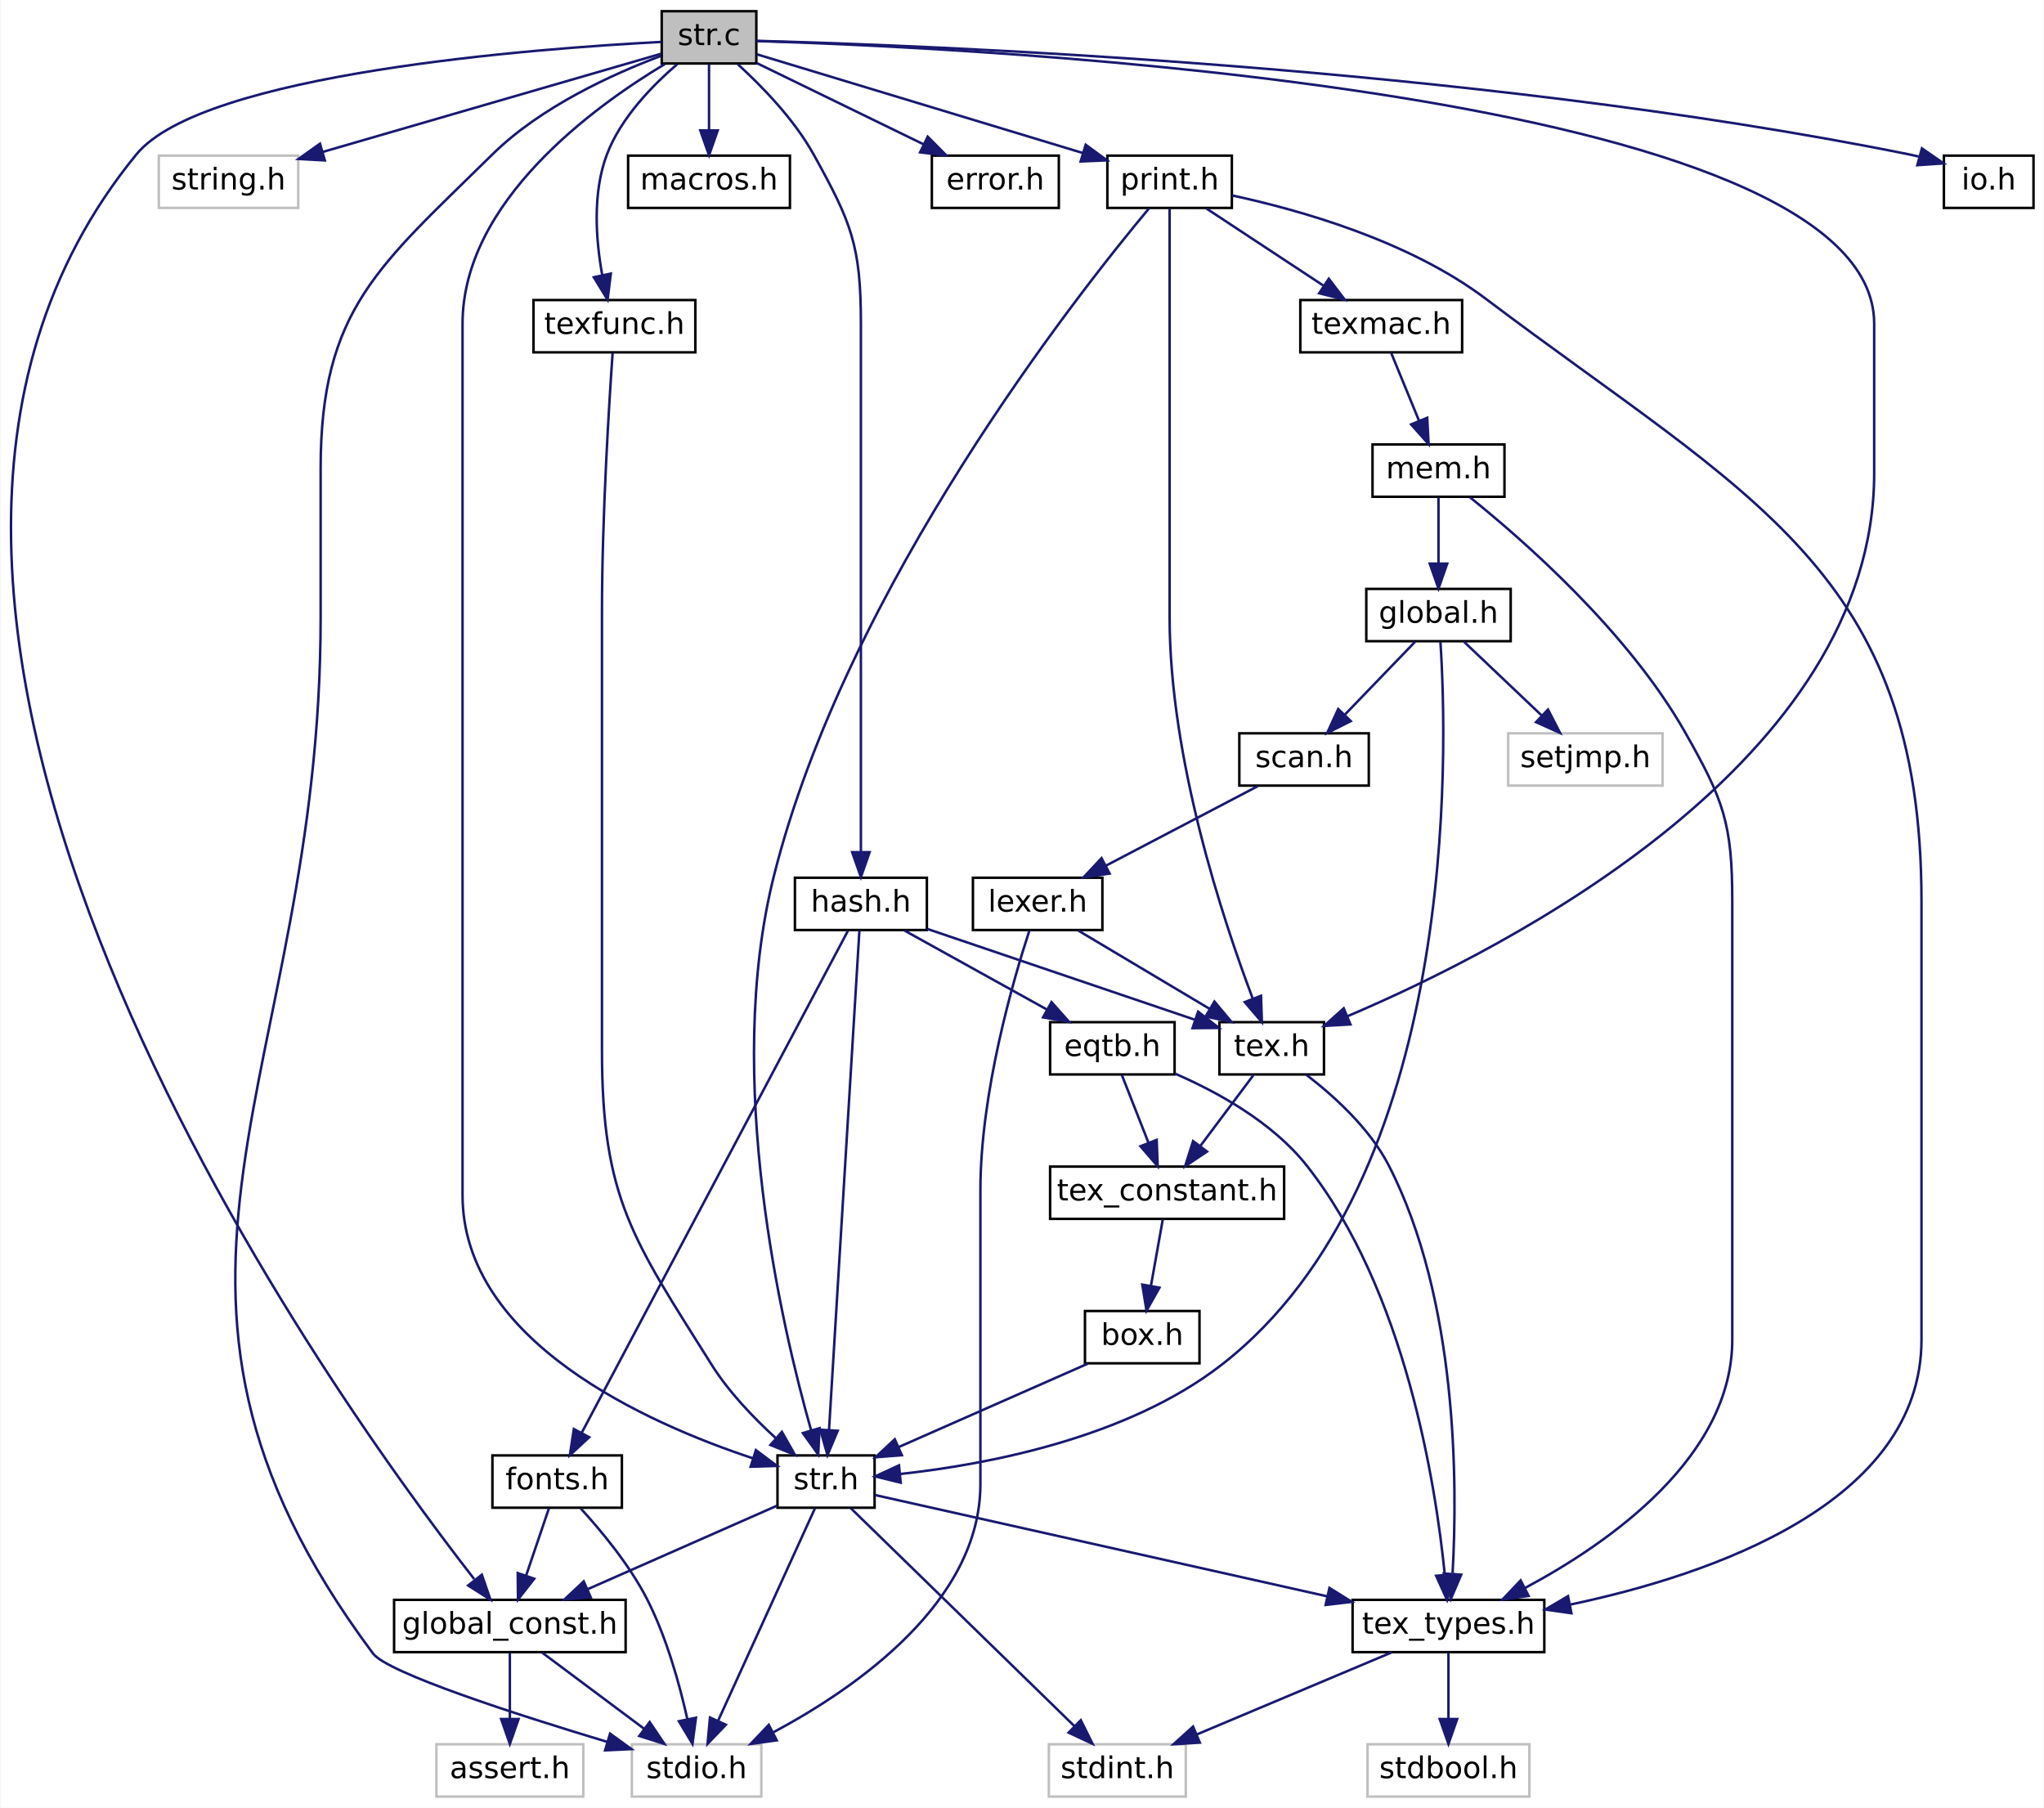
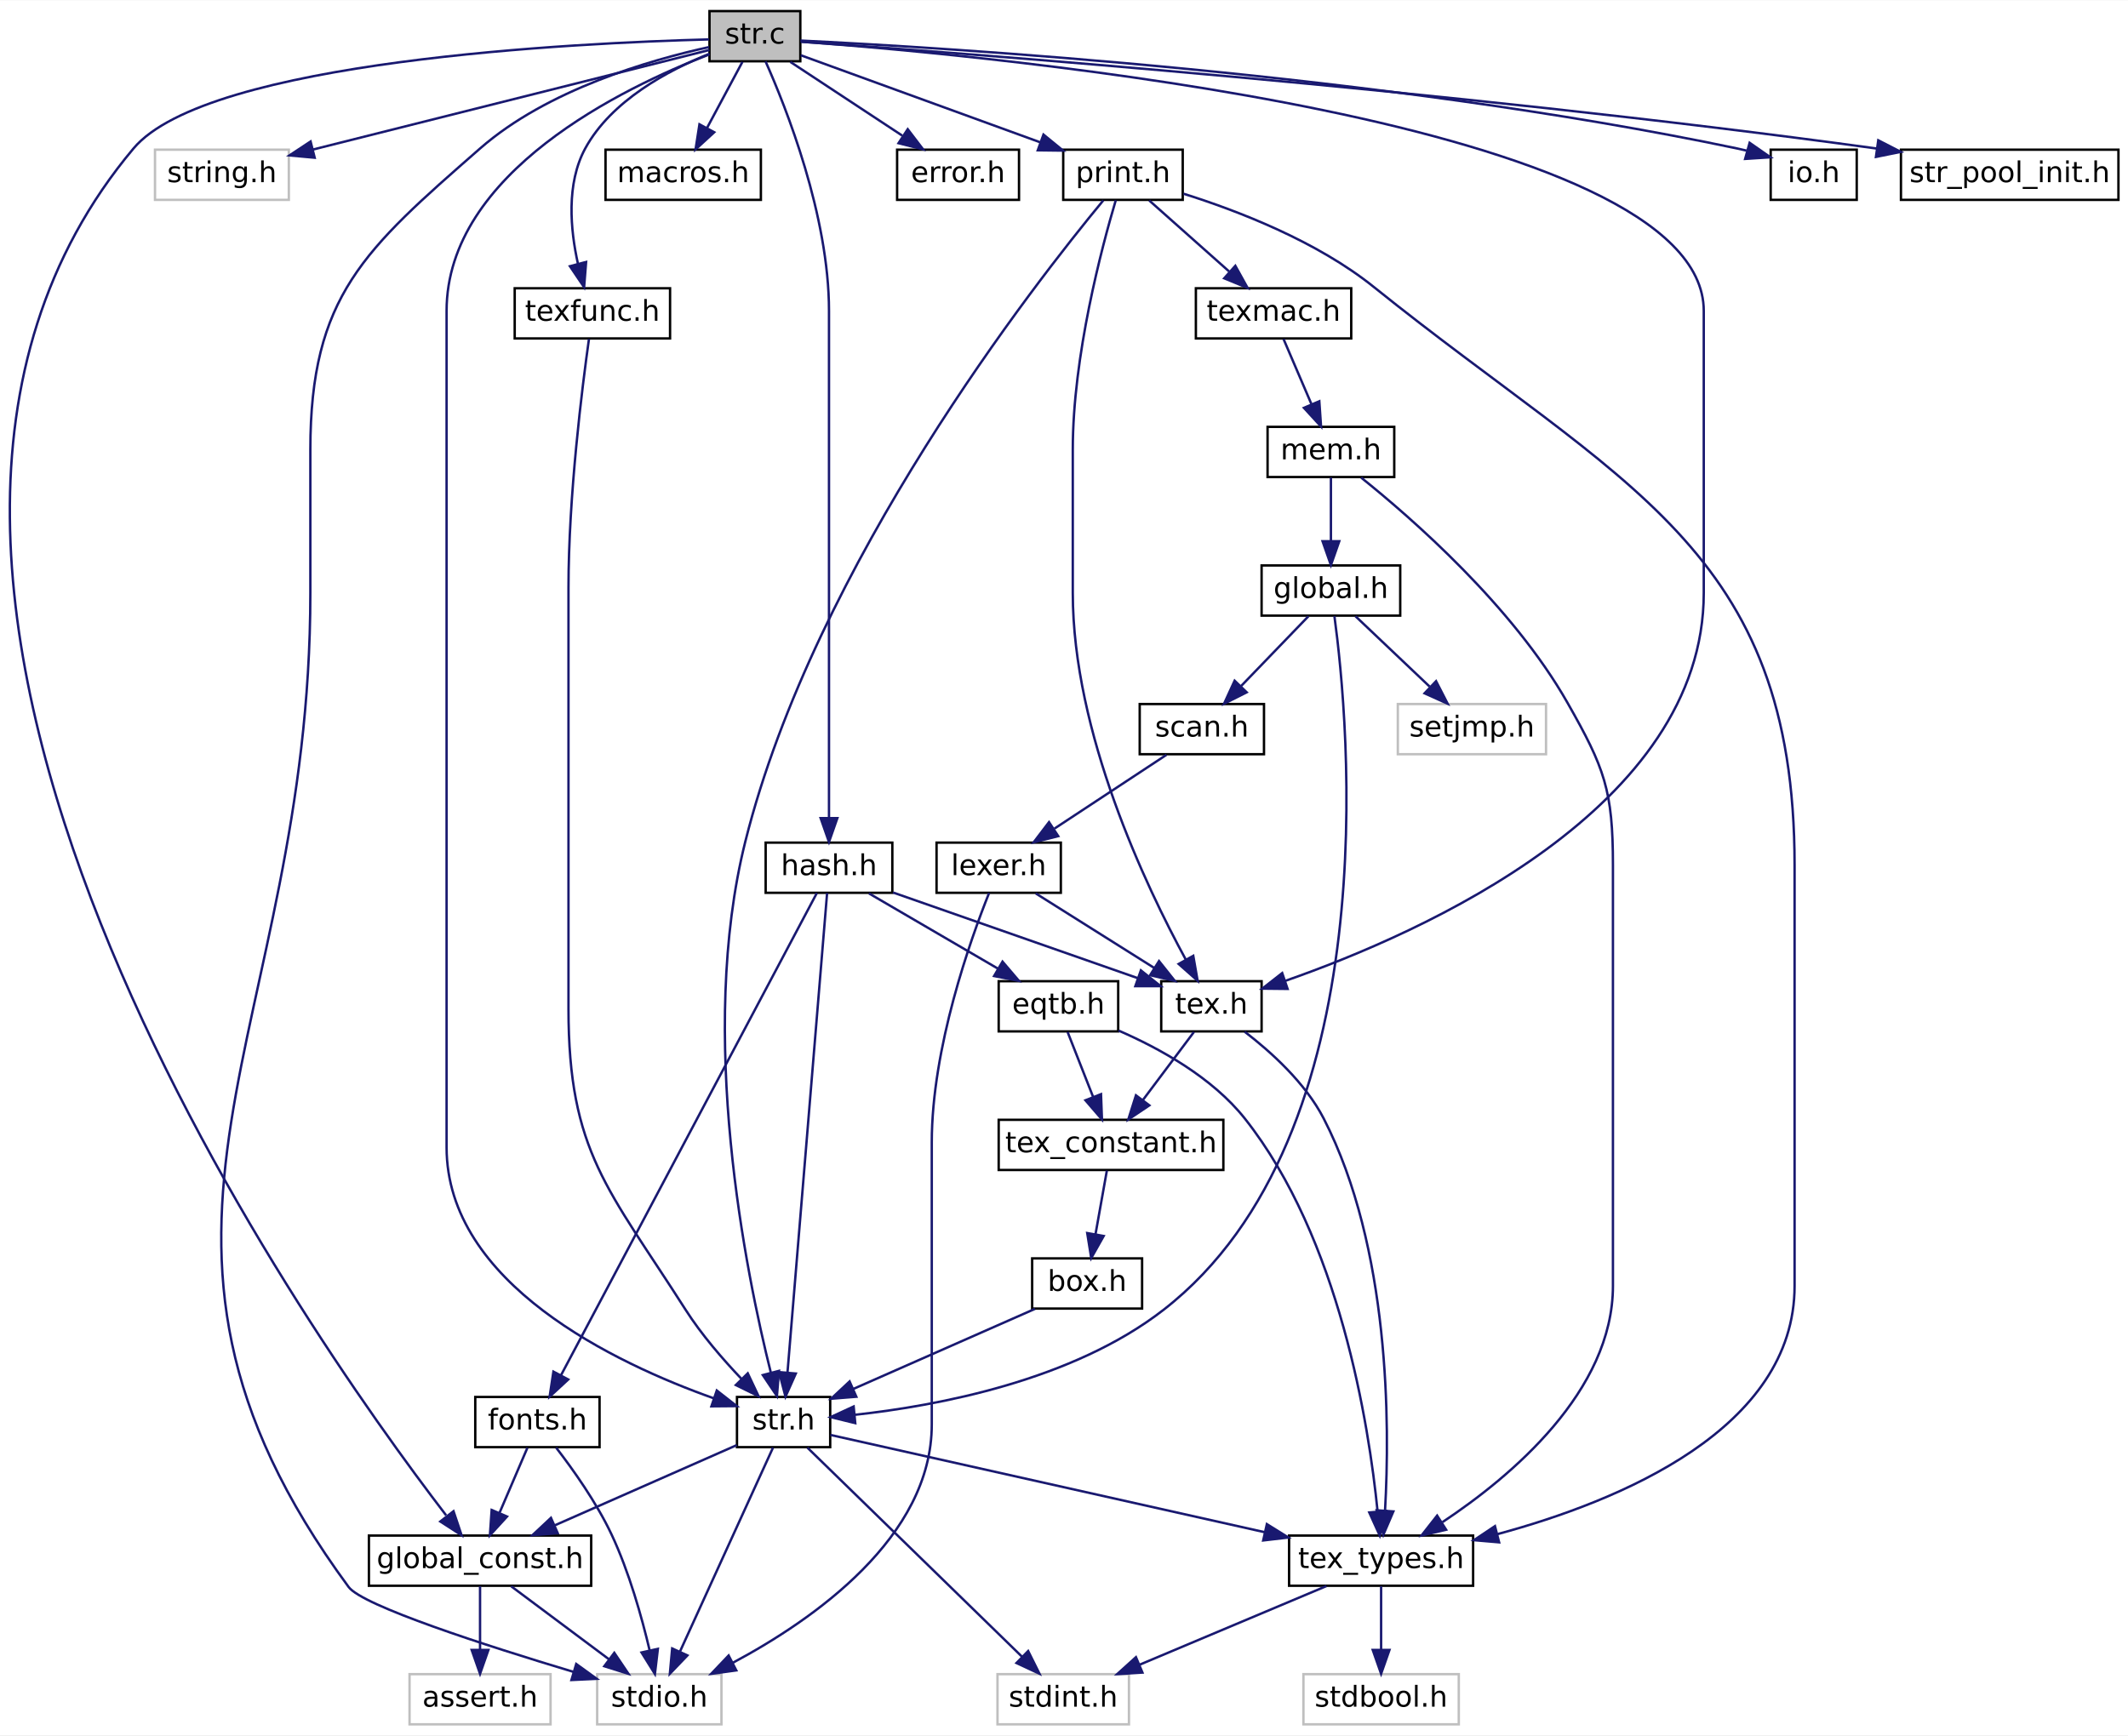
- <svg xmlns="http://www.w3.org/2000/svg" xmlns:xlink="http://www.w3.org/1999/xlink" width="821pt" height="726pt" viewBox="0.00 0.00 820.58 726.00">
+ <svg xmlns="http://www.w3.org/2000/svg" xmlns:xlink="http://www.w3.org/1999/xlink" width="890pt" height="726pt" viewBox="0.00 0.00 890.35 726.00">
  <g id="graph0" class="graph" transform="scale(1 1) rotate(0) translate(4 722)">
-     <polygon fill="white" stroke="transparent" points="-4,4 -4,-722 816.58,-722 816.58,4 -4,4" />
+     <polygon fill="white" stroke="transparent" points="-4,4 -4,-722 886.35,-722 886.35,4 -4,4" />
    <g id="node1" class="node">
      <g id="a_node1">
        <a xlink:title=" ">
-           <polygon fill="#bfbfbf" stroke="black" points="261.58,-696.5 261.58,-717.5 299.58,-717.5 299.58,-696.5 261.58,-696.5" />
-           <text text-anchor="middle" x="280.58" y="-703.9" font-family="DejaVuSans" font-size="12.00">str.c</text>
+           <polygon fill="#bfbfbf" stroke="black" points="292.85,-696.5 292.85,-717.5 330.85,-717.5 330.85,-696.5 292.85,-696.5" />
+           <text text-anchor="middle" x="311.85" y="-703.9" font-family="DejaVuSans" font-size="12.00">str.c</text>
        </a>
      </g>
    </g>
    <g id="node2" class="node">
      <g id="a_node2">
        <a xlink:title=" ">
-           <polygon fill="white" stroke="#bfbfbf" points="249.58,-0.5 249.58,-21.5 301.58,-21.5 301.58,-0.5 249.58,-0.5" />
-           <text text-anchor="middle" x="275.58" y="-7.9" font-family="DejaVuSans" font-size="12.00">stdio.h</text>
+           <polygon fill="white" stroke="#bfbfbf" points="245.85,-0.5 245.85,-21.5 297.85,-21.5 297.85,-0.5 245.85,-0.5" />
+           <text text-anchor="middle" x="271.85" y="-7.9" font-family="DejaVuSans" font-size="12.00">stdio.h</text>
        </a>
      </g>
    </g>
    <g id="edge1" class="edge">
-       <path fill="none" stroke="midnightblue" d="M261.26,-699.54C242.16,-692.36 213.05,-679.19 193.58,-660 148.1,-615.19 124.58,-597.85 124.58,-534 124.58,-534 124.58,-534 124.58,-474 124.58,-288.88 34.94,-206.42 145.58,-58 151.45,-50.13 203.19,-33.45 239.6,-22.49" />
-       <polygon fill="midnightblue" stroke="midnightblue" points="240.83,-25.77 249.41,-19.56 238.83,-19.07 240.83,-25.77" />
+       <path fill="none" stroke="midnightblue" d="M292.68,-702.45C268.01,-697.04 225,-684.65 196.85,-660 148.49,-617.66 125.85,-598.28 125.85,-534 125.85,-534 125.85,-534 125.85,-474 125.85,-288.97 32.16,-207.01 141.85,-58 147.67,-50.09 199.43,-33.42 235.85,-22.48" />
+       <polygon fill="midnightblue" stroke="midnightblue" points="237.09,-25.76 245.67,-19.55 235.09,-19.05 237.09,-25.76" />
    </g>
    <g id="node3" class="node">
      <g id="a_node3">
        <a xlink:title=" ">
-           <polygon fill="white" stroke="#bfbfbf" points="59.58,-638.5 59.58,-659.5 115.58,-659.5 115.58,-638.5 59.58,-638.5" />
-           <text text-anchor="middle" x="87.58" y="-645.9" font-family="DejaVuSans" font-size="12.00">string.h</text>
+           <polygon fill="white" stroke="#bfbfbf" points="60.85,-638.5 60.85,-659.5 116.85,-659.5 116.85,-638.5 60.85,-638.5" />
+           <text text-anchor="middle" x="88.85" y="-645.9" font-family="DejaVuSans" font-size="12.00">string.h</text>
        </a>
      </g>
    </g>
    <g id="edge2" class="edge">
-       <path fill="none" stroke="midnightblue" d="M261.37,-700.43C229.74,-691.25 166.17,-672.8 125.3,-660.95" />
-       <polygon fill="midnightblue" stroke="midnightblue" points="126.27,-657.58 115.69,-658.16 124.32,-664.3 126.27,-657.58" />
+       <path fill="none" stroke="midnightblue" d="M292.84,-701.23C256.16,-692.01 175.01,-671.64 126.85,-659.54" />
+       <polygon fill="midnightblue" stroke="midnightblue" points="127.66,-656.14 117.11,-657.1 125.95,-662.93 127.66,-656.14" />
    </g>
    <g id="node4" class="node">
      <g id="a_node4">
        <a xlink:href="global__const_8h.html" target="_top" xlink:title=" ">
-           <polygon fill="white" stroke="black" points="154.08,-58.5 154.08,-79.5 247.08,-79.5 247.08,-58.5 154.08,-58.5" />
-           <text text-anchor="middle" x="200.58" y="-65.9" font-family="DejaVuSans" font-size="12.00">global_const.h</text>
+           <polygon fill="white" stroke="black" points="150.35,-58.5 150.35,-79.5 243.35,-79.5 243.35,-58.5 150.35,-58.5" />
+           <text text-anchor="middle" x="196.85" y="-65.9" font-family="DejaVuSans" font-size="12.00">global_const.h</text>
        </a>
      </g>
    </g>
    <g id="edge3" class="edge">
-       <path fill="none" stroke="midnightblue" d="M261.46,-705.17C211.19,-702.55 77.3,-692.59 50.58,-660 -98.8,-477.78 125.75,-165.49 186.24,-87.86" />
-       <polygon fill="midnightblue" stroke="midnightblue" points="189.33,-89.6 192.77,-79.58 183.83,-85.27 189.33,-89.6" />
+       <path fill="none" stroke="midnightblue" d="M292.68,-705.65C237.92,-704.21 82.78,-696.88 51.85,-660 -99.25,-479.82 122.79,-166.02 182.66,-87.97" />
+       <polygon fill="midnightblue" stroke="midnightblue" points="185.75,-89.69 189.12,-79.64 180.23,-85.39 185.75,-89.69" />
    </g>
    <g id="node6" class="node">
      <g id="a_node6">
        <a xlink:href="tex_8h.html" target="_top" xlink:title=" ">
-           <polygon fill="white" stroke="black" points="485.58,-290.5 485.58,-311.5 527.58,-311.5 527.58,-290.5 485.58,-290.5" />
-           <text text-anchor="middle" x="506.58" y="-297.9" font-family="DejaVuSans" font-size="12.00">tex.h</text>
+           <polygon fill="white" stroke="black" points="481.85,-290.5 481.85,-311.5 523.85,-311.5 523.85,-290.5 481.85,-290.5" />
+           <text text-anchor="middle" x="502.85" y="-297.9" font-family="DejaVuSans" font-size="12.00">tex.h</text>
        </a>
      </g>
    </g>
    <g id="edge6" class="edge">
-       <path fill="none" stroke="midnightblue" d="M299.8,-705.52C387.86,-702.81 748.58,-685.97 748.58,-592 748.58,-592 748.58,-592 748.58,-532 748.58,-416.5 601.95,-341.45 536.96,-313.86" />
-       <polygon fill="midnightblue" stroke="midnightblue" points="538.21,-310.59 527.63,-309.99 535.52,-317.06 538.21,-310.59" />
+       <path fill="none" stroke="midnightblue" d="M331,-704.71C410.3,-698.87 708.85,-671.6 708.85,-592 708.85,-592 708.85,-592 708.85,-474 708.85,-383.9 591.29,-331.77 533.79,-311.66" />
+       <polygon fill="midnightblue" stroke="midnightblue" points="534.72,-308.28 524.12,-308.39 532.47,-314.91 534.72,-308.28" />
    </g>
    <g id="node12" class="node">
      <g id="a_node12">
        <a xlink:href="str_8h.html" target="_top" xlink:title=" ">
-           <polygon fill="white" stroke="black" points="308.08,-116.5 308.08,-137.5 347.08,-137.5 347.08,-116.5 308.08,-116.5" />
-           <text text-anchor="middle" x="327.58" y="-123.9" font-family="DejaVuSans" font-size="12.00">str.h</text>
-         </a>
-       </g>
-     </g>
-     <g id="edge45" class="edge">
-       <path fill="none" stroke="midnightblue" d="M262.88,-696.3C234.4,-679.25 181.58,-641.02 181.58,-592 181.58,-592 181.58,-592 181.58,-242 181.58,-183.35 255.68,-150.41 298.3,-136.31" />
-       <polygon fill="midnightblue" stroke="midnightblue" points="299.41,-139.63 307.89,-133.28 297.3,-132.96 299.41,-139.63" />
+           <polygon fill="white" stroke="black" points="304.35,-116.5 304.35,-137.5 343.35,-137.5 343.35,-116.5 304.35,-116.5" />
+           <text text-anchor="middle" x="323.85" y="-123.9" font-family="DejaVuSans" font-size="12.00">str.h</text>
+         </a>
+       </g>
+     </g>
+     <g id="edge46" class="edge">
+       <path fill="none" stroke="midnightblue" d="M292.82,-699.38C256.93,-685.55 182.85,-649.98 182.85,-592 182.85,-592 182.85,-592 182.85,-242 182.85,-185 253.39,-151.6 294.68,-136.93" />
+       <polygon fill="midnightblue" stroke="midnightblue" points="295.9,-140.21 304.25,-133.68 293.65,-133.59 295.9,-140.21" />
    </g>
    <g id="node13" class="node">
      <g id="a_node13">
        <a xlink:href="macros_8h.html" target="_top" xlink:title=" ">
-           <polygon fill="white" stroke="black" points="248.08,-638.5 248.08,-659.5 313.08,-659.5 313.08,-638.5 248.08,-638.5" />
-           <text text-anchor="middle" x="280.58" y="-645.9" font-family="DejaVuSans" font-size="12.00">macros.h</text>
+           <polygon fill="white" stroke="black" points="249.35,-638.5 249.35,-659.5 314.35,-659.5 314.35,-638.5 249.35,-638.5" />
+           <text text-anchor="middle" x="281.85" y="-645.9" font-family="DejaVuSans" font-size="12.00">macros.h</text>
        </a>
      </g>
    </g>
    <g id="edge17" class="edge">
-       <path fill="none" stroke="midnightblue" d="M280.58,-696.25C280.58,-688.94 280.58,-678.69 280.58,-669.7" />
-       <polygon fill="midnightblue" stroke="midnightblue" points="284.08,-669.64 280.58,-659.64 277.08,-669.64 284.08,-669.64" />
+       <path fill="none" stroke="midnightblue" d="M306.63,-696.25C302.54,-688.62 296.74,-677.79 291.78,-668.53" />
+       <polygon fill="midnightblue" stroke="midnightblue" points="294.83,-666.8 287.02,-659.64 288.65,-670.11 294.83,-666.8" />
    </g>
    <g id="node14" class="node">
      <g id="a_node14">
        <a xlink:href="texfunc_8h.html" target="_top" xlink:title=" ">
-           <polygon fill="white" stroke="black" points="210.08,-580.5 210.08,-601.5 275.08,-601.5 275.08,-580.5 210.08,-580.5" />
-           <text text-anchor="middle" x="242.58" y="-587.9" font-family="DejaVuSans" font-size="12.00">texfunc.h</text>
+           <polygon fill="white" stroke="black" points="211.35,-580.5 211.35,-601.5 276.35,-601.5 276.35,-580.5 211.35,-580.5" />
+           <text text-anchor="middle" x="243.85" y="-587.9" font-family="DejaVuSans" font-size="12.00">texfunc.h</text>
        </a>
      </g>
    </g>
    <g id="edge18" class="edge">
-       <path fill="none" stroke="midnightblue" d="M267.85,-696.25C258.04,-687.86 245.21,-674.8 239.58,-660 233.67,-644.49 235.15,-625.53 237.68,-611.57" />
-       <polygon fill="midnightblue" stroke="midnightblue" points="241.14,-612.13 239.83,-601.62 234.3,-610.66 241.14,-612.13" />
+       <path fill="none" stroke="midnightblue" d="M292.82,-699.64C275.77,-692.81 251.8,-680.13 240.85,-660 232.85,-645.27 234.63,-625.99 237.82,-611.72" />
+       <polygon fill="midnightblue" stroke="midnightblue" points="241.23,-612.51 240.39,-601.94 234.46,-610.73 241.23,-612.51" />
    </g>
    <g id="node15" class="node">
      <g id="a_node15">
        <a xlink:href="error_8h.html" target="_top" xlink:title=" ">
-           <polygon fill="white" stroke="black" points="370.08,-638.5 370.08,-659.5 421.08,-659.5 421.08,-638.5 370.08,-638.5" />
-           <text text-anchor="middle" x="395.58" y="-645.9" font-family="DejaVuSans" font-size="12.00">error.h</text>
+           <polygon fill="white" stroke="black" points="371.35,-638.5 371.35,-659.5 422.35,-659.5 422.35,-638.5 371.35,-638.5" />
+           <text text-anchor="middle" x="396.85" y="-645.9" font-family="DejaVuSans" font-size="12.00">error.h</text>
        </a>
      </g>
    </g>
    <g id="edge20" class="edge">
-       <path fill="none" stroke="midnightblue" d="M299.83,-696.63C318.12,-687.72 345.88,-674.2 366.81,-664.01" />
-       <polygon fill="midnightblue" stroke="midnightblue" points="368.42,-667.12 375.88,-659.59 365.36,-660.82 368.42,-667.12" />
+       <path fill="none" stroke="midnightblue" d="M326.66,-696.25C339.58,-687.73 358.55,-675.24 373.51,-665.38" />
+       <polygon fill="midnightblue" stroke="midnightblue" points="375.79,-668.07 382.22,-659.64 371.94,-662.22 375.79,-668.07" />
    </g>
    <g id="node16" class="node">
      <g id="a_node16">
        <a xlink:href="hash_8h.html" target="_top" xlink:title=" ">
-           <polygon fill="white" stroke="black" points="315.08,-348.5 315.08,-369.5 368.08,-369.5 368.08,-348.5 315.08,-348.5" />
-           <text text-anchor="middle" x="341.58" y="-355.9" font-family="DejaVuSans" font-size="12.00">hash.h</text>
+           <polygon fill="white" stroke="black" points="316.35,-348.5 316.35,-369.5 369.35,-369.5 369.35,-348.5 316.35,-348.5" />
+           <text text-anchor="middle" x="342.85" y="-355.9" font-family="DejaVuSans" font-size="12.00">hash.h</text>
        </a>
      </g>
    </g>
    <g id="edge21" class="edge">
-       <path fill="none" stroke="midnightblue" d="M292.17,-696.17C301.64,-687.54 314.71,-674.19 322.58,-660 337.79,-632.56 341.58,-623.38 341.58,-592 341.58,-592 341.58,-592 341.58,-474 341.58,-440.98 341.58,-402.59 341.58,-379.85" />
-       <polygon fill="midnightblue" stroke="midnightblue" points="345.08,-379.76 341.58,-369.76 338.08,-379.76 345.08,-379.76" />
+       <path fill="none" stroke="midnightblue" d="M316.29,-696.48C324.87,-677.2 342.85,-632 342.85,-592 342.85,-592 342.85,-592 342.85,-474 342.85,-440.98 342.85,-402.59 342.85,-379.85" />
+       <polygon fill="midnightblue" stroke="midnightblue" points="346.35,-379.76 342.85,-369.76 339.35,-379.76 346.35,-379.76" />
    </g>
    <g id="node19" class="node">
      <g id="a_node19">
        <a xlink:href="print_8h.html" target="_top" xlink:title=" ">
-           <polygon fill="white" stroke="black" points="440.58,-638.5 440.58,-659.5 490.58,-659.5 490.58,-638.5 440.58,-638.5" />
-           <text text-anchor="middle" x="465.58" y="-645.9" font-family="DejaVuSans" font-size="12.00">print.h</text>
+           <polygon fill="white" stroke="black" points="440.85,-638.5 440.85,-659.5 490.85,-659.5 490.85,-638.5 440.85,-638.5" />
+           <text text-anchor="middle" x="465.85" y="-645.9" font-family="DejaVuSans" font-size="12.00">print.h</text>
        </a>
      </g>
    </g>
    <g id="edge30" class="edge">
-       <path fill="none" stroke="midnightblue" d="M299.68,-700.22C330.53,-690.88 391.77,-672.34 430.59,-660.59" />
-       <polygon fill="midnightblue" stroke="midnightblue" points="431.87,-663.86 440.43,-657.61 429.84,-657.16 431.87,-663.86" />
+       <path fill="none" stroke="midnightblue" d="M331.04,-699.02C356.07,-689.92 400.3,-673.84 431.25,-662.58" />
+       <polygon fill="midnightblue" stroke="midnightblue" points="432.59,-665.82 440.79,-659.11 430.2,-659.24 432.59,-665.82" />
    </g>
    <g id="node26" class="node">
      <g id="a_node26">
        <a xlink:href="io_8h.html" target="_top" xlink:title=" ">
-           <polygon fill="white" stroke="black" points="776.58,-638.5 776.58,-659.5 812.58,-659.5 812.58,-638.5 776.58,-638.5" />
-           <text text-anchor="middle" x="794.58" y="-645.9" font-family="DejaVuSans" font-size="12.00">io.h</text>
+           <polygon fill="white" stroke="black" points="736.85,-638.5 736.85,-659.5 772.85,-659.5 772.85,-638.5 736.85,-638.5" />
+           <text text-anchor="middle" x="754.85" y="-645.9" font-family="DejaVuSans" font-size="12.00">io.h</text>
        </a>
      </g>
    </g>
    <g id="edge44" class="edge">
-       <path fill="none" stroke="midnightblue" d="M299.62,-705.6C364.84,-703.93 585,-695.81 762.58,-660 763.86,-659.74 765.17,-659.45 766.48,-659.14" />
-       <polygon fill="midnightblue" stroke="midnightblue" points="767.76,-662.41 776.47,-656.38 765.9,-655.66 767.76,-662.41" />
+       <path fill="none" stroke="midnightblue" d="M330.9,-705.17C389.79,-702.31 573.89,-691.31 722.85,-660 724.13,-659.73 725.44,-659.43 726.75,-659.11" />
+       <polygon fill="midnightblue" stroke="midnightblue" points="728.04,-662.38 736.74,-656.32 726.16,-655.64 728.04,-662.38" />
+     </g>
+     <g id="node27" class="node">
+       <g id="a_node27">
+         <a xlink:href="str__pool__init_8h.html" target="_top" xlink:title=" ">
+           <polygon fill="white" stroke="black" points="791.35,-638.5 791.35,-659.5 882.35,-659.5 882.35,-638.5 791.35,-638.5" />
+           <text text-anchor="middle" x="836.85" y="-645.9" font-family="DejaVuSans" font-size="12.00">str_pool_init.h</text>
+         </a>
+       </g>
+     </g>
+     <g id="edge45" class="edge">
+       <path fill="none" stroke="midnightblue" d="M331.17,-704.68C394.25,-700.26 600.06,-684.88 781.3,-659.97" />
+       <polygon fill="midnightblue" stroke="midnightblue" points="781.86,-663.43 791.28,-658.58 780.89,-656.49 781.86,-663.43" />
    </g>
    <g id="edge5" class="edge">
-       <path fill="none" stroke="midnightblue" d="M213.64,-58.25C224.93,-49.81 241.46,-37.47 254.6,-27.66" />
-       <polygon fill="midnightblue" stroke="midnightblue" points="256.74,-30.43 262.66,-21.64 252.56,-24.82 256.74,-30.43" />
+       <path fill="none" stroke="midnightblue" d="M209.92,-58.25C221.21,-49.81 237.74,-37.47 250.88,-27.66" />
+       <polygon fill="midnightblue" stroke="midnightblue" points="253.02,-30.43 258.94,-21.64 248.83,-24.82 253.02,-30.43" />
    </g>
    <g id="node5" class="node">
      <g id="a_node5">
        <a xlink:title=" ">
-           <polygon fill="white" stroke="#bfbfbf" points="171.08,-0.5 171.08,-21.5 230.08,-21.5 230.08,-0.5 171.08,-0.5" />
-           <text text-anchor="middle" x="200.58" y="-7.9" font-family="DejaVuSans" font-size="12.00">assert.h</text>
+           <polygon fill="white" stroke="#bfbfbf" points="167.35,-0.5 167.35,-21.5 226.35,-21.5 226.35,-0.5 167.35,-0.5" />
+           <text text-anchor="middle" x="196.85" y="-7.9" font-family="DejaVuSans" font-size="12.00">assert.h</text>
        </a>
      </g>
    </g>
    <g id="edge4" class="edge">
-       <path fill="none" stroke="midnightblue" d="M200.58,-58.25C200.58,-50.94 200.58,-40.69 200.58,-31.7" />
-       <polygon fill="midnightblue" stroke="midnightblue" points="204.08,-31.64 200.58,-21.64 197.08,-31.64 204.08,-31.64" />
+       <path fill="none" stroke="midnightblue" d="M196.85,-58.25C196.85,-50.94 196.85,-40.69 196.85,-31.7" />
+       <polygon fill="midnightblue" stroke="midnightblue" points="200.35,-31.64 196.85,-21.64 193.35,-31.64 200.35,-31.64" />
    </g>
    <g id="node7" class="node">
      <g id="a_node7">
        <a xlink:href="tex__types_8h.html" target="_top" xlink:title=" ">
-           <polygon fill="white" stroke="black" points="539.08,-58.5 539.08,-79.5 616.08,-79.5 616.08,-58.5 539.08,-58.5" />
-           <text text-anchor="middle" x="577.58" y="-65.9" font-family="DejaVuSans" font-size="12.00">tex_types.h</text>
+           <polygon fill="white" stroke="black" points="535.35,-58.5 535.35,-79.5 612.35,-79.5 612.35,-58.5 535.35,-58.5" />
+           <text text-anchor="middle" x="573.85" y="-65.9" font-family="DejaVuSans" font-size="12.00">tex_types.h</text>
        </a>
      </g>
    </g>
    <g id="edge7" class="edge">
-       <path fill="none" stroke="midnightblue" d="M520.49,-290.37C531.35,-282.05 545.85,-269.03 553.58,-254 581.38,-199.95 581.24,-125.63 579.24,-90.27" />
-       <polygon fill="midnightblue" stroke="midnightblue" points="582.7,-89.6 578.53,-79.86 575.72,-90.08 582.7,-89.6" />
+       <path fill="none" stroke="midnightblue" d="M516.76,-290.37C527.62,-282.05 542.12,-269.03 549.85,-254 577.65,-199.95 577.51,-125.63 575.51,-90.27" />
+       <polygon fill="midnightblue" stroke="midnightblue" points="578.98,-89.6 574.8,-79.86 571.99,-90.08 578.98,-89.6" />
    </g>
    <g id="node10" class="node">
      <g id="a_node10">
        <a xlink:href="tex__constant_8h.html" target="_top" xlink:title=" ">
-           <polygon fill="white" stroke="black" points="417.58,-232.5 417.58,-253.5 511.58,-253.5 511.58,-232.5 417.58,-232.5" />
-           <text text-anchor="middle" x="464.58" y="-239.9" font-family="DejaVuSans" font-size="12.00">tex_constant.h</text>
+           <polygon fill="white" stroke="black" points="413.85,-232.5 413.85,-253.5 507.85,-253.5 507.85,-232.5 413.85,-232.5" />
+           <text text-anchor="middle" x="460.85" y="-239.9" font-family="DejaVuSans" font-size="12.00">tex_constant.h</text>
        </a>
      </g>
    </g>
    <g id="edge10" class="edge">
-       <path fill="none" stroke="midnightblue" d="M499.26,-290.25C493.36,-282.38 484.9,-271.1 477.82,-261.65" />
-       <polygon fill="midnightblue" stroke="midnightblue" points="480.61,-259.54 471.81,-253.64 475.01,-263.74 480.61,-259.54" />
+       <path fill="none" stroke="midnightblue" d="M495.54,-290.25C489.63,-282.38 481.18,-271.1 474.09,-261.65" />
+       <polygon fill="midnightblue" stroke="midnightblue" points="476.88,-259.54 468.08,-253.64 471.28,-263.74 476.88,-259.54" />
    </g>
    <g id="node8" class="node">
      <g id="a_node8">
        <a xlink:title=" ">
-           <polygon fill="white" stroke="#bfbfbf" points="545.08,-0.5 545.08,-21.5 610.08,-21.5 610.08,-0.5 545.08,-0.5" />
-           <text text-anchor="middle" x="577.58" y="-7.9" font-family="DejaVuSans" font-size="12.00">stdbool.h</text>
+           <polygon fill="white" stroke="#bfbfbf" points="541.35,-0.5 541.35,-21.5 606.35,-21.5 606.35,-0.5 541.35,-0.5" />
+           <text text-anchor="middle" x="573.85" y="-7.9" font-family="DejaVuSans" font-size="12.00">stdbool.h</text>
        </a>
      </g>
    </g>
    <g id="edge8" class="edge">
-       <path fill="none" stroke="midnightblue" d="M577.58,-58.25C577.58,-50.94 577.58,-40.69 577.58,-31.7" />
-       <polygon fill="midnightblue" stroke="midnightblue" points="581.08,-31.64 577.58,-21.64 574.08,-31.64 581.08,-31.64" />
+       <path fill="none" stroke="midnightblue" d="M573.85,-58.25C573.85,-50.94 573.85,-40.69 573.85,-31.7" />
+       <polygon fill="midnightblue" stroke="midnightblue" points="577.35,-31.64 573.85,-21.64 570.35,-31.64 577.35,-31.64" />
    </g>
    <g id="node9" class="node">
      <g id="a_node9">
        <a xlink:title=" ">
-           <polygon fill="white" stroke="#bfbfbf" points="417.08,-0.5 417.08,-21.5 472.08,-21.5 472.08,-0.5 417.08,-0.5" />
-           <text text-anchor="middle" x="444.58" y="-7.9" font-family="DejaVuSans" font-size="12.00">stdint.h</text>
+           <polygon fill="white" stroke="#bfbfbf" points="413.35,-0.5 413.35,-21.5 468.35,-21.5 468.35,-0.5 413.35,-0.5" />
+           <text text-anchor="middle" x="440.85" y="-7.9" font-family="DejaVuSans" font-size="12.00">stdint.h</text>
        </a>
      </g>
    </g>
    <g id="edge9" class="edge">
-       <path fill="none" stroke="midnightblue" d="M554.71,-58.37C533.17,-49.3 500.69,-35.63 476.58,-25.48" />
-       <polygon fill="midnightblue" stroke="midnightblue" points="477.72,-22.16 467.14,-21.5 475,-28.61 477.72,-22.16" />
+       <path fill="none" stroke="midnightblue" d="M550.99,-58.37C529.45,-49.3 496.97,-35.63 472.86,-25.48" />
+       <polygon fill="midnightblue" stroke="midnightblue" points="473.99,-22.16 463.42,-21.5 471.28,-28.61 473.99,-22.16" />
    </g>
    <g id="node11" class="node">
      <g id="a_node11">
        <a xlink:href="box_8h.html" target="_top" xlink:title=" ">
-           <polygon fill="white" stroke="black" points="431.58,-174.5 431.58,-195.5 477.58,-195.5 477.58,-174.5 431.58,-174.5" />
-           <text text-anchor="middle" x="454.58" y="-181.9" font-family="DejaVuSans" font-size="12.00">box.h</text>
+           <polygon fill="white" stroke="black" points="427.85,-174.5 427.85,-195.5 473.85,-195.5 473.85,-174.5 427.85,-174.5" />
+           <text text-anchor="middle" x="450.85" y="-181.9" font-family="DejaVuSans" font-size="12.00">box.h</text>
        </a>
      </g>
    </g>
    <g id="edge11" class="edge">
-       <path fill="none" stroke="midnightblue" d="M462.83,-232.25C461.53,-224.94 459.7,-214.69 458.1,-205.7" />
-       <polygon fill="midnightblue" stroke="midnightblue" points="461.5,-204.87 456.3,-195.64 454.61,-206.1 461.5,-204.87" />
+       <path fill="none" stroke="midnightblue" d="M459.11,-232.25C457.81,-224.94 455.98,-214.69 454.37,-205.7" />
+       <polygon fill="midnightblue" stroke="midnightblue" points="457.78,-204.87 452.57,-195.64 450.89,-206.1 457.78,-204.87" />
    </g>
    <g id="edge12" class="edge">
-       <path fill="none" stroke="midnightblue" d="M432.74,-174.37C411.77,-165.12 379.94,-151.09 356.79,-140.88" />
-       <polygon fill="midnightblue" stroke="midnightblue" points="358.02,-137.6 347.45,-136.76 355.19,-144 358.02,-137.6" />
+       <path fill="none" stroke="midnightblue" d="M429.02,-174.37C408.05,-165.12 376.21,-151.09 353.06,-140.88" />
+       <polygon fill="midnightblue" stroke="midnightblue" points="354.29,-137.6 343.73,-136.76 351.47,-144 354.29,-137.6" />
    </g>
    <g id="edge13" class="edge">
-       <path fill="none" stroke="midnightblue" d="M323.14,-116.28C314.55,-97.43 295.48,-55.62 284.27,-31.05" />
-       <polygon fill="midnightblue" stroke="midnightblue" points="287.33,-29.34 280,-21.69 280.96,-32.25 287.33,-29.34" />
+       <path fill="none" stroke="midnightblue" d="M319.42,-116.28C310.82,-97.43 291.75,-55.62 280.54,-31.05" />
+       <polygon fill="midnightblue" stroke="midnightblue" points="283.61,-29.34 276.27,-21.69 277.24,-32.25 283.61,-29.34" />
    </g>
    <g id="edge15" class="edge">
-       <path fill="none" stroke="midnightblue" d="M308.01,-117.37C287.71,-108.42 255.65,-94.29 231.83,-83.78" />
-       <polygon fill="midnightblue" stroke="midnightblue" points="233.07,-80.5 222.51,-79.67 230.25,-86.91 233.07,-80.5" />
+       <path fill="none" stroke="midnightblue" d="M304.29,-117.37C283.98,-108.42 251.93,-94.29 228.11,-83.78" />
+       <polygon fill="midnightblue" stroke="midnightblue" points="229.35,-80.5 218.79,-79.67 226.52,-86.91 229.35,-80.5" />
    </g>
    <g id="edge16" class="edge">
-       <path fill="none" stroke="midnightblue" d="M347.19,-121.61C385.99,-112.92 473.53,-93.31 528.84,-80.92" />
-       <polygon fill="midnightblue" stroke="midnightblue" points="529.78,-84.29 538.77,-78.69 528.25,-77.46 529.78,-84.29" />
+       <path fill="none" stroke="midnightblue" d="M343.47,-121.61C382.26,-112.92 469.81,-93.31 525.11,-80.92" />
+       <polygon fill="midnightblue" stroke="midnightblue" points="526.05,-84.29 535.05,-78.69 524.52,-77.46 526.05,-84.29" />
    </g>
    <g id="edge14" class="edge">
-       <path fill="none" stroke="midnightblue" d="M337.55,-116.28C357.5,-96.85 402.51,-52.99 427.33,-28.8" />
-       <polygon fill="midnightblue" stroke="midnightblue" points="429.91,-31.18 434.63,-21.69 425.02,-26.17 429.91,-31.18" />
+       <path fill="none" stroke="midnightblue" d="M333.83,-116.28C353.77,-96.85 398.78,-52.99 423.61,-28.8" />
+       <polygon fill="midnightblue" stroke="midnightblue" points="426.18,-31.18 430.9,-21.69 421.3,-26.17 426.18,-31.18" />
    </g>
    <g id="edge19" class="edge">
-       <path fill="none" stroke="midnightblue" d="M241.86,-580.25C240.48,-560.55 237.58,-514.63 237.58,-476 237.58,-476 237.58,-476 237.58,-300 237.58,-240.68 250.03,-224.23 281.58,-174 288.47,-163.02 298.44,-152.63 307.33,-144.51" />
-       <polygon fill="midnightblue" stroke="midnightblue" points="309.85,-146.96 315.08,-137.75 305.25,-141.69 309.85,-146.96" />
+       <path fill="none" stroke="midnightblue" d="M242.42,-580.27C239.65,-560.61 233.85,-514.74 233.85,-476 233.85,-476 233.85,-476 233.85,-300 233.85,-239.91 250.56,-224.67 282.85,-174 289.48,-163.61 298.44,-153.26 306.3,-145.01" />
+       <polygon fill="midnightblue" stroke="midnightblue" points="308.86,-147.4 313.38,-137.82 303.87,-142.49 308.86,-147.4" />
    </g>
    <g id="edge22" class="edge">
-       <path fill="none" stroke="midnightblue" d="M368.09,-349C397.39,-339.06 444.53,-323.06 475.53,-312.54" />
-       <polygon fill="midnightblue" stroke="midnightblue" points="477.03,-315.72 485.38,-309.19 474.78,-309.09 477.03,-315.72" />
+       <path fill="none" stroke="midnightblue" d="M369.63,-348.63C397.93,-338.72 442.47,-323.13 472.16,-312.74" />
+       <polygon fill="midnightblue" stroke="midnightblue" points="473.34,-316.04 481.62,-309.43 471.02,-309.43 473.34,-316.04" />
    </g>
    <g id="edge23" class="edge">
-       <path fill="none" stroke="midnightblue" d="M340.99,-348.41C338.89,-313.85 331.67,-195.24 328.78,-147.82" />
-       <polygon fill="midnightblue" stroke="midnightblue" points="332.26,-147.4 328.16,-137.63 325.28,-147.83 332.26,-147.4" />
+       <path fill="none" stroke="midnightblue" d="M342.06,-348.41C339.2,-313.85 329.41,-195.24 325.49,-147.82" />
+       <polygon fill="midnightblue" stroke="midnightblue" points="328.96,-147.31 324.65,-137.63 321.98,-147.89 328.96,-147.31" />
    </g>
    <g id="node17" class="node">
      <g id="a_node17">
        <a xlink:href="fonts_8h.html" target="_top" xlink:title=" ">
-           <polygon fill="white" stroke="black" points="193.58,-116.5 193.58,-137.5 245.58,-137.5 245.58,-116.5 193.58,-116.5" />
-           <text text-anchor="middle" x="219.58" y="-123.9" font-family="DejaVuSans" font-size="12.00">fonts.h</text>
+           <polygon fill="white" stroke="black" points="194.85,-116.5 194.85,-137.5 246.85,-137.5 246.85,-116.5 194.85,-116.5" />
+           <text text-anchor="middle" x="220.85" y="-123.9" font-family="DejaVuSans" font-size="12.00">fonts.h</text>
        </a>
      </g>
    </g>
    <g id="edge24" class="edge">
-       <path fill="none" stroke="midnightblue" d="M336.49,-348.41C318,-313.56 254.18,-193.23 229.46,-146.63" />
-       <polygon fill="midnightblue" stroke="midnightblue" points="232.46,-144.82 224.69,-137.63 226.28,-148.11 232.46,-144.82" />
+       <path fill="none" stroke="midnightblue" d="M337.77,-348.41C319.28,-313.56 255.45,-193.23 230.74,-146.63" />
+       <polygon fill="midnightblue" stroke="midnightblue" points="233.74,-144.82 225.96,-137.63 227.55,-148.11 233.74,-144.82" />
    </g>
    <g id="node18" class="node">
      <g id="a_node18">
        <a xlink:href="eqtb_8h.html" target="_top" xlink:title=" ">
-           <polygon fill="white" stroke="black" points="417.58,-290.5 417.58,-311.5 467.58,-311.5 467.58,-290.5 417.58,-290.5" />
-           <text text-anchor="middle" x="442.58" y="-297.9" font-family="DejaVuSans" font-size="12.00">eqtb.h</text>
+           <polygon fill="white" stroke="black" points="413.85,-290.5 413.85,-311.5 463.85,-311.5 463.85,-290.5 413.85,-290.5" />
+           <text text-anchor="middle" x="438.85" y="-297.9" font-family="DejaVuSans" font-size="12.00">eqtb.h</text>
        </a>
      </g>
    </g>
    <g id="edge27" class="edge">
-       <path fill="none" stroke="midnightblue" d="M359.17,-348.25C374.96,-339.49 398.34,-326.53 416.34,-316.55" />
-       <polygon fill="midnightblue" stroke="midnightblue" points="418.14,-319.55 425.19,-311.64 414.74,-313.43 418.14,-319.55" />
+       <path fill="none" stroke="midnightblue" d="M359.57,-348.25C374.44,-339.57 396.4,-326.76 413.44,-316.82" />
+       <polygon fill="midnightblue" stroke="midnightblue" points="415.45,-319.7 422.32,-311.64 411.92,-313.66 415.45,-319.7" />
    </g>
    <g id="edge25" class="edge">
-       <path fill="none" stroke="midnightblue" d="M229.08,-116.18C237.16,-107.35 248.53,-93.71 255.58,-80 263.48,-64.63 268.73,-45.66 271.86,-31.66" />
-       <polygon fill="midnightblue" stroke="midnightblue" points="275.33,-32.17 273.93,-21.67 268.48,-30.75 275.33,-32.17" />
+       <path fill="none" stroke="midnightblue" d="M228.69,-116.3C235.6,-107.34 245.54,-93.42 251.85,-80 259.21,-64.36 264.51,-45.41 267.8,-31.49" />
+       <polygon fill="midnightblue" stroke="midnightblue" points="271.25,-32.09 270.01,-21.57 264.42,-30.57 271.25,-32.09" />
    </g>
    <g id="edge26" class="edge">
-       <path fill="none" stroke="midnightblue" d="M216.27,-116.25C213.73,-108.78 210.16,-98.24 207.06,-89.11" />
-       <polygon fill="midnightblue" stroke="midnightblue" points="210.38,-87.99 203.85,-79.64 203.75,-90.24 210.38,-87.99" />
+       <path fill="none" stroke="midnightblue" d="M216.67,-116.25C213.47,-108.78 208.96,-98.24 205.04,-89.11" />
+       <polygon fill="midnightblue" stroke="midnightblue" points="208.14,-87.46 200.98,-79.64 201.71,-90.21 208.14,-87.46" />
    </g>
    <g id="edge28" class="edge">
-       <path fill="none" stroke="midnightblue" d="M467.7,-290.86C484.88,-283.4 506.92,-271.26 520.58,-254 560.26,-203.82 572.47,-125.89 576.1,-89.7" />
-       <polygon fill="midnightblue" stroke="midnightblue" points="579.61,-89.78 577,-79.51 572.63,-89.16 579.61,-89.78" />
+       <path fill="none" stroke="midnightblue" d="M463.97,-290.86C481.15,-283.4 503.2,-271.26 516.85,-254 556.54,-203.82 568.74,-125.89 572.37,-89.7" />
+       <polygon fill="midnightblue" stroke="midnightblue" points="575.88,-89.78 573.28,-79.51 568.91,-89.16 575.88,-89.78" />
    </g>
    <g id="edge29" class="edge">
-       <path fill="none" stroke="midnightblue" d="M446.41,-290.25C449.34,-282.78 453.48,-272.24 457.07,-263.11" />
-       <polygon fill="midnightblue" stroke="midnightblue" points="460.39,-264.23 460.79,-253.64 453.87,-261.67 460.39,-264.23" />
+       <path fill="none" stroke="midnightblue" d="M442.68,-290.25C445.62,-282.78 449.76,-272.24 453.34,-263.11" />
+       <polygon fill="midnightblue" stroke="midnightblue" points="456.66,-264.23 457.06,-253.64 450.15,-261.67 456.66,-264.23" />
    </g>
    <g id="edge32" class="edge">
-       <path fill="none" stroke="midnightblue" d="M465.58,-638.24C465.58,-618.54 465.58,-572.59 465.58,-534 465.58,-534 465.58,-534 465.58,-474 465.58,-417.16 487.03,-352.56 498.9,-321.16" />
-       <polygon fill="midnightblue" stroke="midnightblue" points="502.29,-322.1 502.65,-311.51 495.76,-319.56 502.29,-322.1" />
+       <path fill="none" stroke="midnightblue" d="M462.84,-638.35C457.04,-618.85 444.85,-573.24 444.85,-534 444.85,-534 444.85,-534 444.85,-474 444.85,-415.42 475.43,-351.23 492.18,-320.46" />
+       <polygon fill="midnightblue" stroke="midnightblue" points="495.26,-322.13 497.08,-311.69 489.15,-318.72 495.26,-322.13" />
    </g>
    <g id="edge31" class="edge">
-       <path fill="none" stroke="midnightblue" d="M490.6,-643.53C517.85,-637.67 561.68,-625.3 592.58,-602 698.55,-522.08 767.58,-492.73 767.58,-360 767.58,-360 767.58,-360 767.58,-184 767.58,-118.27 682.94,-89.5 626.64,-77.63" />
-       <polygon fill="midnightblue" stroke="midnightblue" points="626.98,-74.13 616.48,-75.61 625.61,-80.99 626.98,-74.13" />
+       <path fill="none" stroke="midnightblue" d="M491.2,-641.06C513.82,-633.96 546.97,-621.21 570.85,-602 674.48,-518.64 746.85,-492.99 746.85,-360 746.85,-360 746.85,-360 746.85,-184 746.85,-124.14 673.75,-93.94 622.59,-80.12" />
+       <polygon fill="midnightblue" stroke="midnightblue" points="623.23,-76.67 612.68,-77.57 621.49,-83.45 623.23,-76.67" />
    </g>
    <g id="edge43" class="edge">
-       <path fill="none" stroke="midnightblue" d="M457.28,-638.29C428.89,-604.32 335.76,-486.5 306.58,-370 286.35,-289.26 309.79,-189.18 321.59,-147.57" />
-       <polygon fill="midnightblue" stroke="midnightblue" points="324.98,-148.45 324.44,-137.87 318.27,-146.48 324.98,-148.45" />
+       <path fill="none" stroke="midnightblue" d="M457.62,-638.28C429.44,-604.26 336.99,-486.32 307.85,-370 287.66,-289.39 308.11,-189.24 318.54,-147.59" />
+       <polygon fill="midnightblue" stroke="midnightblue" points="321.94,-148.43 321.06,-137.88 315.16,-146.68 321.94,-148.43" />
    </g>
    <g id="node20" class="node">
      <g id="a_node20">
        <a xlink:href="texmac_8h.html" target="_top" xlink:title=" ">
-           <polygon fill="white" stroke="black" points="518.08,-580.5 518.08,-601.5 583.08,-601.5 583.08,-580.5 518.08,-580.5" />
-           <text text-anchor="middle" x="550.58" y="-587.9" font-family="DejaVuSans" font-size="12.00">texmac.h</text>
+           <polygon fill="white" stroke="black" points="496.35,-580.5 496.35,-601.5 561.35,-601.5 561.35,-580.5 496.35,-580.5" />
+           <text text-anchor="middle" x="528.85" y="-587.9" font-family="DejaVuSans" font-size="12.00">texmac.h</text>
        </a>
      </g>
    </g>
    <g id="edge33" class="edge">
-       <path fill="none" stroke="midnightblue" d="M480.38,-638.25C493.3,-629.73 512.27,-617.24 527.23,-607.38" />
-       <polygon fill="midnightblue" stroke="midnightblue" points="529.52,-610.07 535.94,-601.64 525.66,-604.22 529.52,-610.07" />
+       <path fill="none" stroke="midnightblue" d="M476.83,-638.25C486.04,-630.05 499.41,-618.17 510.28,-608.51" />
+       <polygon fill="midnightblue" stroke="midnightblue" points="512.86,-610.9 518,-601.64 508.2,-605.67 512.86,-610.9" />
    </g>
    <g id="node21" class="node">
      <g id="a_node21">
        <a xlink:href="mem_8h.html" target="_top" xlink:title=" ">
-           <polygon fill="white" stroke="black" points="547.08,-522.5 547.08,-543.5 600.08,-543.5 600.08,-522.5 547.08,-522.5" />
-           <text text-anchor="middle" x="573.58" y="-529.9" font-family="DejaVuSans" font-size="12.00">mem.h</text>
+           <polygon fill="white" stroke="black" points="526.35,-522.5 526.35,-543.5 579.35,-543.5 579.35,-522.5 526.35,-522.5" />
+           <text text-anchor="middle" x="552.85" y="-529.9" font-family="DejaVuSans" font-size="12.00">mem.h</text>
        </a>
      </g>
    </g>
    <g id="edge34" class="edge">
-       <path fill="none" stroke="midnightblue" d="M554.58,-580.25C557.65,-572.78 561.98,-562.24 565.73,-553.11" />
-       <polygon fill="midnightblue" stroke="midnightblue" points="569.05,-554.22 569.62,-543.64 562.58,-551.56 569.05,-554.22" />
+       <path fill="none" stroke="midnightblue" d="M533.03,-580.25C536.23,-572.78 540.75,-562.24 544.66,-553.11" />
+       <polygon fill="midnightblue" stroke="midnightblue" points="548,-554.21 548.72,-543.64 541.56,-551.46 548,-554.21" />
    </g>
    <g id="edge35" class="edge">
-       <path fill="none" stroke="midnightblue" d="M586.26,-522.24C607.34,-505.34 649.55,-468.53 672.58,-428 688.08,-400.72 691.58,-391.38 691.58,-360 691.58,-360 691.58,-360 691.58,-184 691.58,-136.8 642.1,-102.31 608.34,-84.27" />
-       <polygon fill="midnightblue" stroke="midnightblue" points="609.78,-81.08 599.29,-79.63 606.58,-87.31 609.78,-81.08" />
+       <path fill="none" stroke="midnightblue" d="M565.53,-522.24C586.61,-505.34 628.83,-468.53 651.85,-428 667.35,-400.72 670.85,-391.38 670.85,-360 670.85,-360 670.85,-360 670.85,-184 670.85,-139.92 628.26,-104.2 599.52,-85.12" />
+       <polygon fill="midnightblue" stroke="midnightblue" points="601.06,-81.95 590.75,-79.52 597.29,-87.85 601.06,-81.95" />
    </g>
    <g id="node22" class="node">
      <g id="a_node22">
        <a xlink:href="global_8h.html" target="_top" xlink:title=" ">
-           <polygon fill="white" stroke="black" points="544.58,-464.5 544.58,-485.5 602.58,-485.5 602.58,-464.5 544.58,-464.5" />
-           <text text-anchor="middle" x="573.58" y="-471.9" font-family="DejaVuSans" font-size="12.00">global.h</text>
+           <polygon fill="white" stroke="black" points="523.85,-464.5 523.85,-485.5 581.85,-485.5 581.85,-464.5 523.85,-464.5" />
+           <text text-anchor="middle" x="552.85" y="-471.9" font-family="DejaVuSans" font-size="12.00">global.h</text>
        </a>
      </g>
    </g>
    <g id="edge36" class="edge">
-       <path fill="none" stroke="midnightblue" d="M573.58,-522.25C573.58,-514.94 573.58,-504.69 573.58,-495.7" />
-       <polygon fill="midnightblue" stroke="midnightblue" points="577.08,-495.64 573.58,-485.64 570.08,-495.64 577.08,-495.64" />
+       <path fill="none" stroke="midnightblue" d="M552.85,-522.25C552.85,-514.94 552.85,-504.69 552.85,-495.7" />
+       <polygon fill="midnightblue" stroke="midnightblue" points="556.35,-495.64 552.85,-485.64 549.35,-495.64 556.35,-495.64" />
    </g>
    <g id="edge38" class="edge">
-       <path fill="none" stroke="midnightblue" d="M574.35,-464.32C577.18,-421.56 582.24,-248.42 486.58,-174 448.51,-144.39 392.01,-133.83 357.62,-130.07" />
-       <polygon fill="midnightblue" stroke="midnightblue" points="357.57,-126.55 347.28,-129.08 356.89,-133.52 357.57,-126.55" />
+       <path fill="none" stroke="midnightblue" d="M554.32,-464.27C560.16,-421.3 577.2,-247.39 482.85,-174 444.78,-144.39 388.29,-133.83 353.89,-130.07" />
+       <polygon fill="midnightblue" stroke="midnightblue" points="353.84,-126.55 343.55,-129.08 353.17,-133.52 353.84,-126.55" />
    </g>
    <g id="node23" class="node">
      <g id="a_node23">
        <a xlink:title=" ">
-           <polygon fill="white" stroke="#bfbfbf" points="601.58,-406.5 601.58,-427.5 663.58,-427.5 663.58,-406.5 601.58,-406.5" />
-           <text text-anchor="middle" x="632.58" y="-413.9" font-family="DejaVuSans" font-size="12.00">setjmp.h</text>
+           <polygon fill="white" stroke="#bfbfbf" points="580.85,-406.5 580.85,-427.5 642.85,-427.5 642.85,-406.5 580.85,-406.5" />
+           <text text-anchor="middle" x="611.85" y="-413.9" font-family="DejaVuSans" font-size="12.00">setjmp.h</text>
        </a>
      </g>
    </g>
    <g id="edge37" class="edge">
-       <path fill="none" stroke="midnightblue" d="M583.85,-464.25C592.4,-456.14 604.75,-444.41 614.89,-434.79" />
-       <polygon fill="midnightblue" stroke="midnightblue" points="617.57,-437.07 622.42,-427.64 612.76,-431.99 617.57,-437.07" />
+       <path fill="none" stroke="midnightblue" d="M563.13,-464.25C571.67,-456.14 584.03,-444.41 594.16,-434.79" />
+       <polygon fill="midnightblue" stroke="midnightblue" points="596.85,-437.07 601.69,-427.64 592.03,-431.99 596.85,-437.07" />
    </g>
    <g id="node24" class="node">
      <g id="a_node24">
        <a xlink:href="scan_8h.html" target="_top" xlink:title=" ">
-           <polygon fill="white" stroke="black" points="493.58,-406.5 493.58,-427.5 545.58,-427.5 545.58,-406.5 493.58,-406.5" />
-           <text text-anchor="middle" x="519.58" y="-413.9" font-family="DejaVuSans" font-size="12.00">scan.h</text>
+           <polygon fill="white" stroke="black" points="472.85,-406.5 472.85,-427.5 524.85,-427.5 524.85,-406.5 472.85,-406.5" />
+           <text text-anchor="middle" x="498.85" y="-413.9" font-family="DejaVuSans" font-size="12.00">scan.h</text>
        </a>
      </g>
    </g>
    <g id="edge39" class="edge">
-       <path fill="none" stroke="midnightblue" d="M564.17,-464.25C556.43,-456.22 545.26,-444.64 536.05,-435.08" />
-       <polygon fill="midnightblue" stroke="midnightblue" points="538.34,-432.41 528.88,-427.64 533.3,-437.27 538.34,-432.41" />
+       <path fill="none" stroke="midnightblue" d="M543.45,-464.25C535.7,-456.22 524.54,-444.64 515.32,-435.08" />
+       <polygon fill="midnightblue" stroke="midnightblue" points="517.61,-432.41 508.15,-427.64 512.57,-437.27 517.61,-432.41" />
    </g>
    <g id="node25" class="node">
      <g id="a_node25">
        <a xlink:href="lexer_8h.html" target="_top" xlink:title=" ">
-           <polygon fill="white" stroke="black" points="386.58,-348.5 386.58,-369.5 438.58,-369.5 438.58,-348.5 386.58,-348.5" />
-           <text text-anchor="middle" x="412.58" y="-355.9" font-family="DejaVuSans" font-size="12.00">lexer.h</text>
+           <polygon fill="white" stroke="black" points="387.85,-348.5 387.85,-369.5 439.85,-369.5 439.85,-348.5 387.85,-348.5" />
+           <text text-anchor="middle" x="413.85" y="-355.9" font-family="DejaVuSans" font-size="12.00">lexer.h</text>
        </a>
      </g>
    </g>
    <g id="edge40" class="edge">
-       <path fill="none" stroke="midnightblue" d="M500.94,-406.25C484.14,-397.45 459.21,-384.41 440.12,-374.41" />
-       <polygon fill="midnightblue" stroke="midnightblue" points="441.48,-371.18 431,-369.64 438.24,-377.38 441.48,-371.18" />
+       <path fill="none" stroke="midnightblue" d="M484.05,-406.25C471.13,-397.73 452.16,-385.24 437.2,-375.38" />
+       <polygon fill="midnightblue" stroke="midnightblue" points="438.76,-372.22 428.49,-369.64 434.91,-378.07 438.76,-372.22" />
    </g>
    <g id="edge41" class="edge">
-       <path fill="none" stroke="midnightblue" d="M409.28,-348.37C402.92,-328.91 389.58,-283.37 389.58,-244 389.58,-244 389.58,-244 389.58,-126 389.58,-78.8 340.1,-44.31 306.34,-26.27" />
-       <polygon fill="midnightblue" stroke="midnightblue" points="307.78,-23.08 297.29,-21.63 304.58,-29.31 307.78,-23.08" />
+       <path fill="none" stroke="midnightblue" d="M409.84,-348.44C402.1,-329.08 385.85,-283.74 385.85,-244 385.85,-244 385.85,-244 385.85,-126 385.85,-78.8 336.38,-44.31 302.62,-26.27" />
+       <polygon fill="midnightblue" stroke="midnightblue" points="304.06,-23.08 293.56,-21.63 300.86,-29.31 304.06,-23.08" />
    </g>
    <g id="edge42" class="edge">
-       <path fill="none" stroke="midnightblue" d="M428.95,-348.25C443.51,-339.57 465.01,-326.76 481.69,-316.82" />
-       <polygon fill="midnightblue" stroke="midnightblue" points="483.59,-319.77 490.39,-311.64 480.01,-313.75 483.59,-319.77" />
+       <path fill="none" stroke="midnightblue" d="M429.35,-348.25C443.01,-339.65 463.12,-327 478.85,-317.1" />
+       <polygon fill="midnightblue" stroke="midnightblue" points="480.93,-319.93 487.53,-311.64 477.2,-314.01 480.93,-319.93" />
    </g>
  </g>
</svg>
